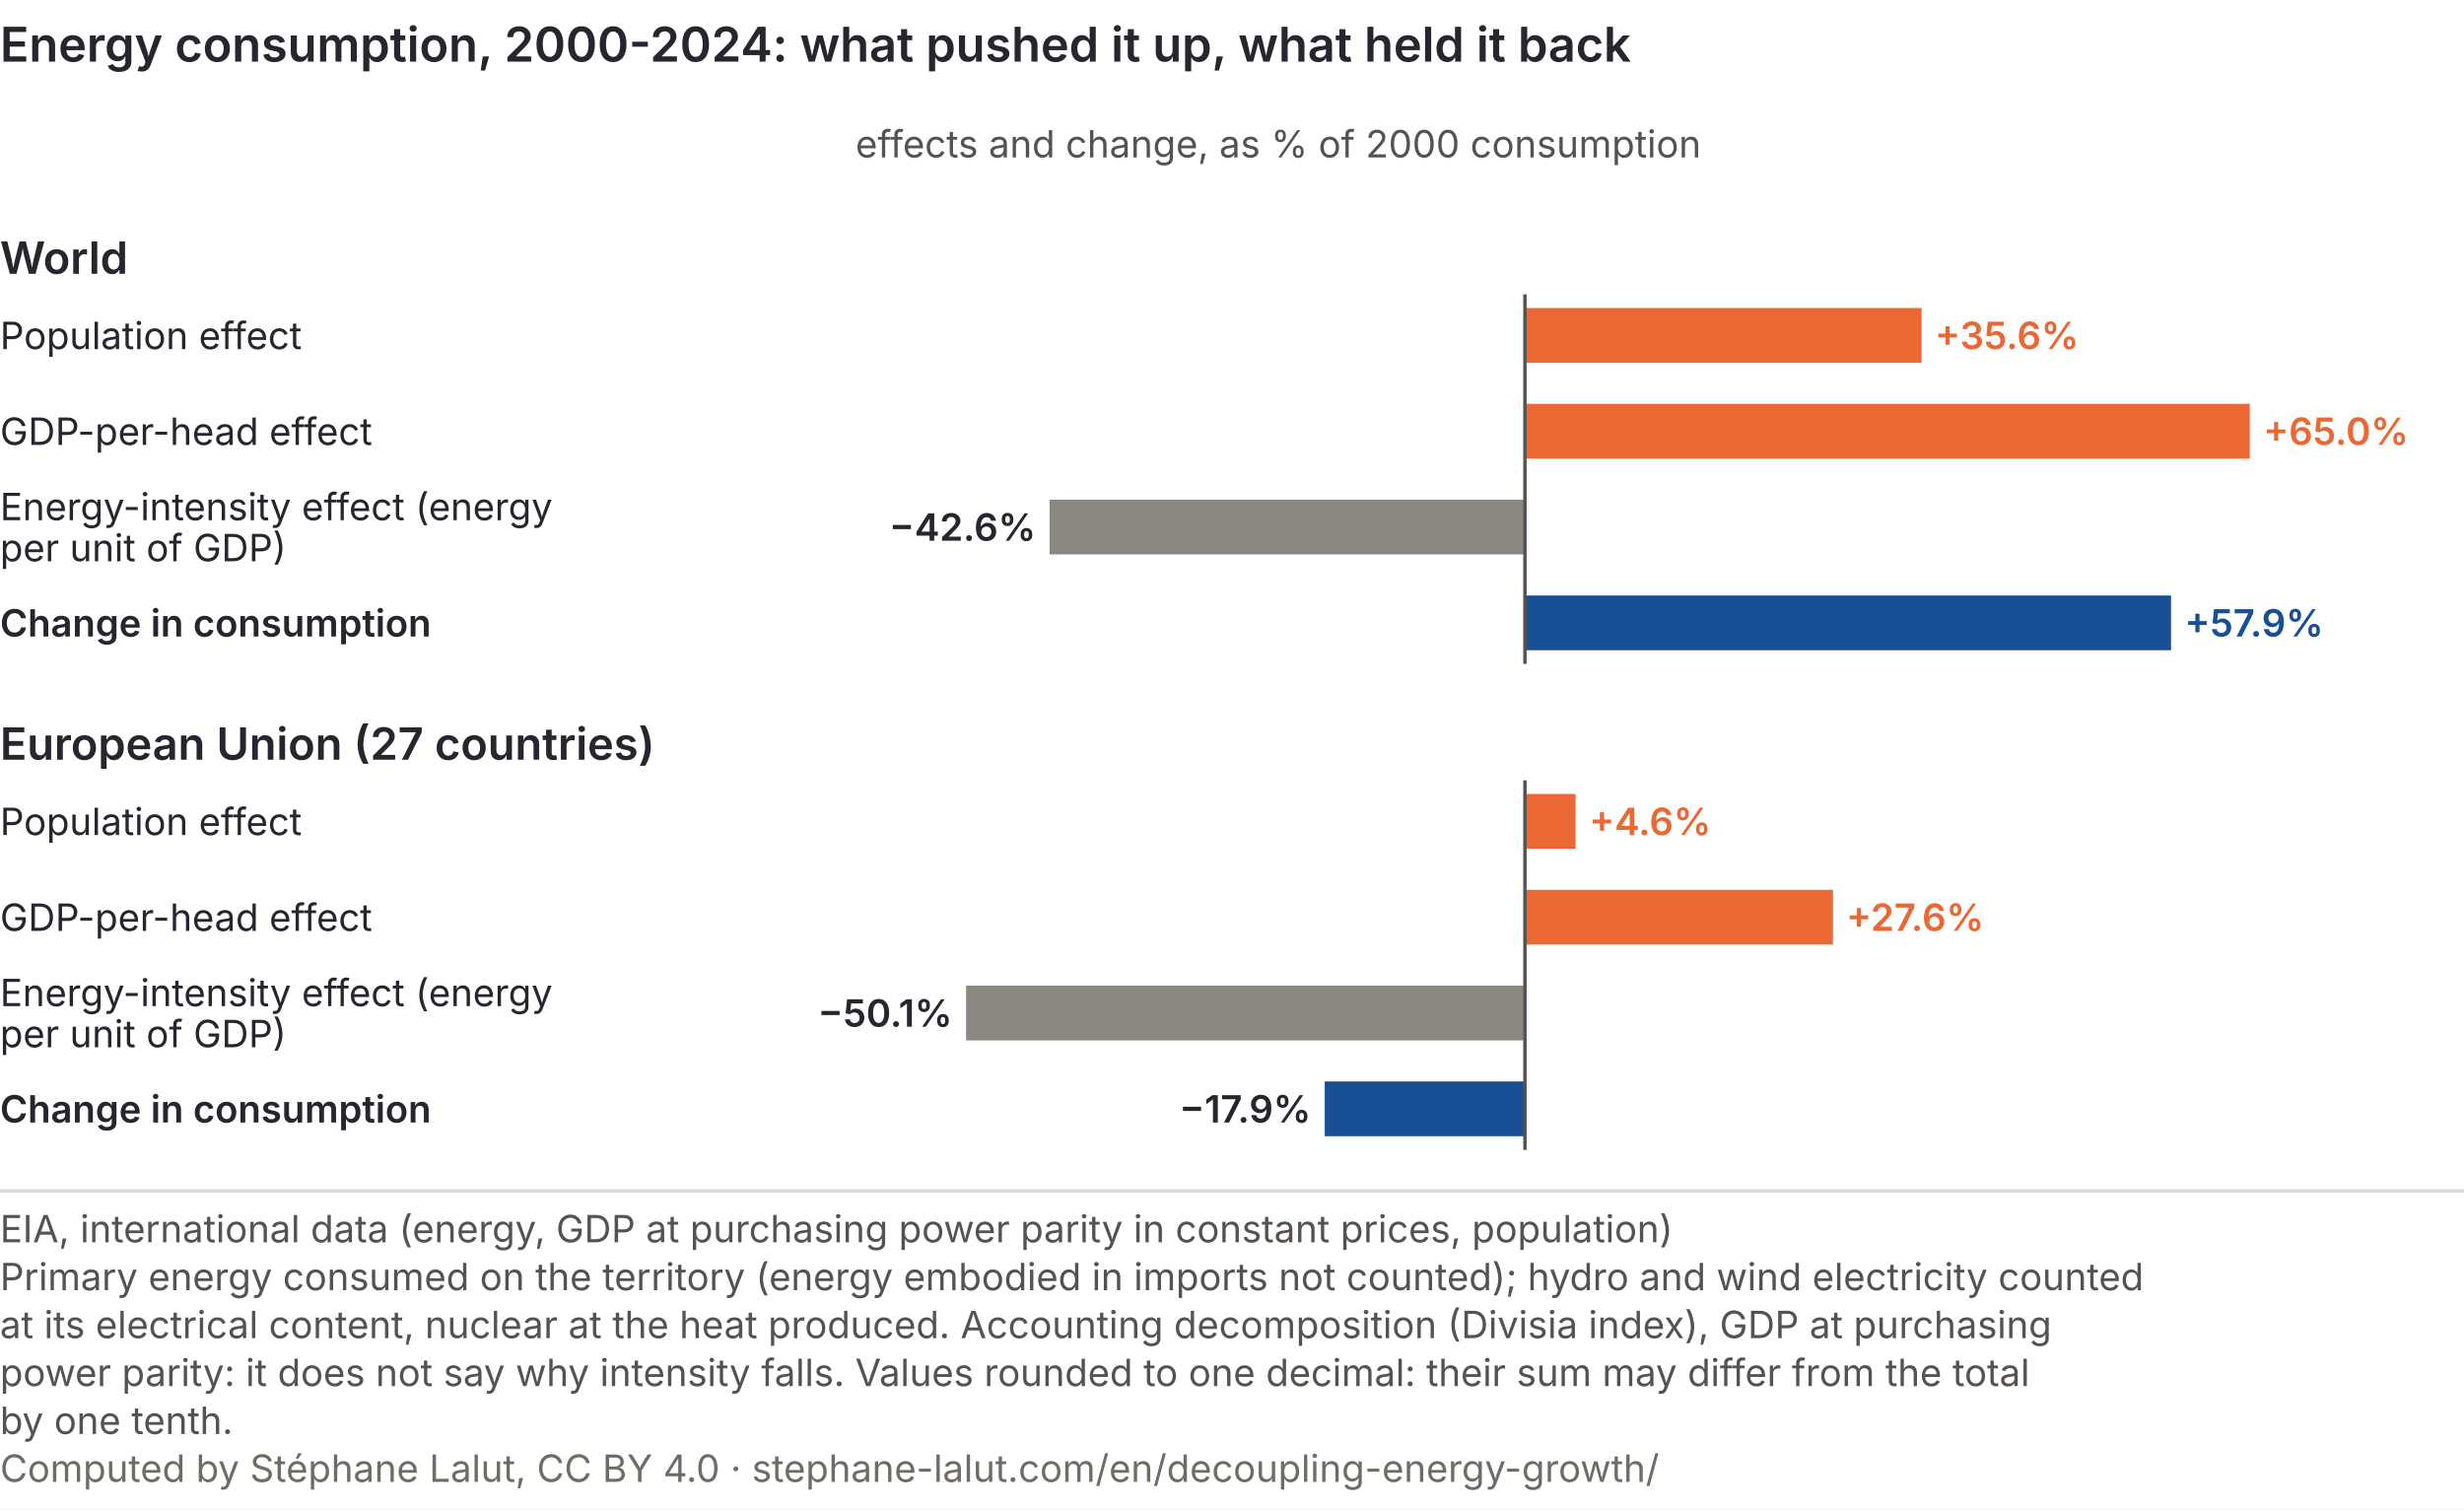
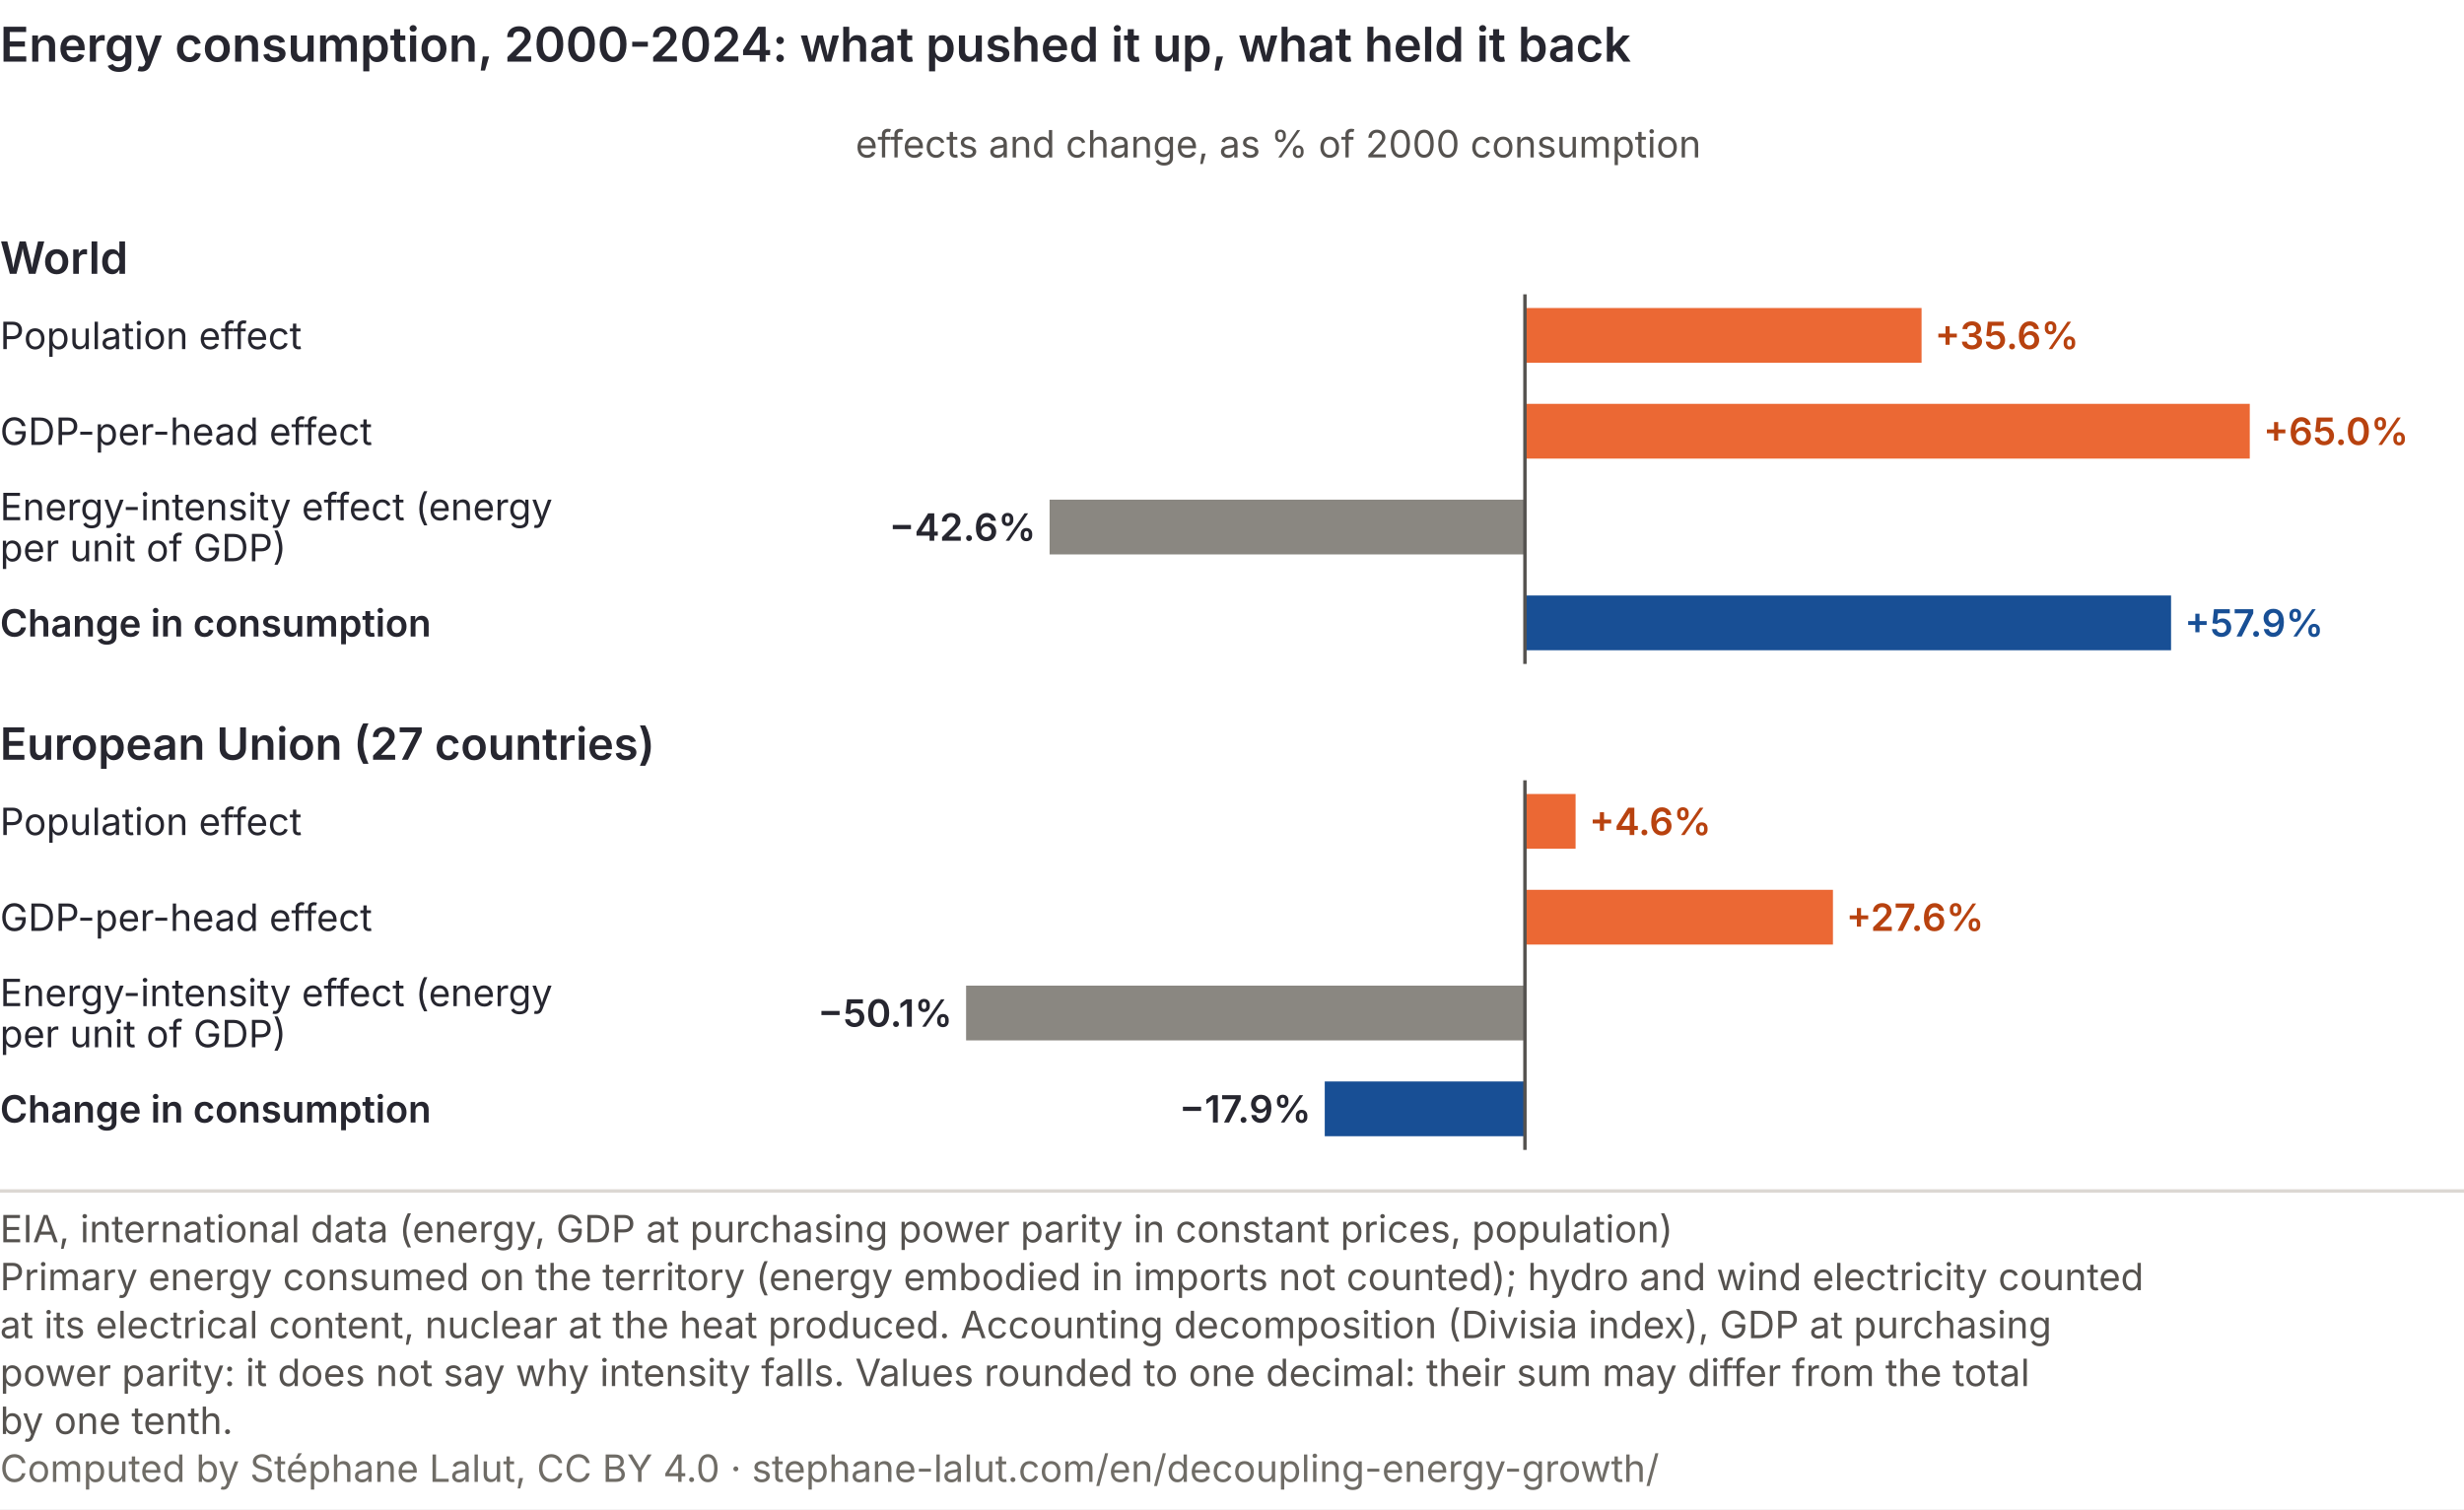
<svg xmlns="http://www.w3.org/2000/svg" viewBox="0 0 720 441" role="img" font-variant-numeric="tabular-nums" aria-labelledby="dc-t dc-d" font-family="Inter, 'Helvetica Neue', Arial, sans-serif">
  <rect width="720" height="441" fill="#ffffff" />
  <text x="0" y="18" font-size="14" font-weight="600" fill="#26262f">Energy consumption, 2000-2024: what pushed it up, what held it back</text>
  <text x="250" y="46" font-size="11" fill="#55524f">effects and change, as % of 2000 consumption</text>
  <text x="0" y="80" font-size="13" font-weight="600" fill="#26262f">World</text>
  <text x="0" y="102" font-size="11" fill="#26262f">Population effect</text>
  <rect x="445.6" y="90" width="115.9" height="16" fill="#eb6834" />
-   <text x="565.4" y="102" font-size="11" font-weight="600" fill="#eb6834">+35.6%</text>
+   <text x="565.4" y="102" font-size="11" font-weight="600" fill="#b8420f">+35.6%</text>
  <text x="0" y="130" font-size="11" fill="#26262f">GDP-per-head effect</text>
  <rect x="445.6" y="118" width="211.8" height="16" fill="#eb6834" />
-   <text x="661.4" y="130" font-size="11" font-weight="600" fill="#eb6834">+65.0%</text>
+   <text x="661.4" y="130" font-size="11" font-weight="600" fill="#b8420f">+65.0%</text>
  <text x="0" y="152" font-size="11" fill="#26262f">Energy-intensity effect (energy</text>
  <text x="0" y="164" font-size="11" fill="#26262f">per unit of GDP)</text>
  <rect x="306.7" y="146" width="138.9" height="16" fill="#8a8781" />
  <text x="302.7" y="158" font-size="11" font-weight="600" fill="#26262f" text-anchor="end">−42.6%</text>
  <text x="0" y="186" font-size="11" font-weight="600" fill="#26262f">Change in consumption</text>
  <rect x="445.6" y="174" width="188.8" height="16" fill="#184f95" />
  <text x="638.4" y="186" font-size="11" font-weight="600" fill="#184f95">+57.9%</text>
  <line x1="445.6" y1="86" x2="445.6" y2="194" stroke="#55524f" />
  <text x="0" y="222" font-size="13" font-weight="600" fill="#26262f">European Union (27 countries)</text>
  <text x="0" y="244" font-size="11" fill="#26262f">Population effect</text>
  <rect x="445.6" y="232" width="14.8" height="16" fill="#eb6834" />
-   <text x="464.4" y="244" font-size="11" font-weight="600" fill="#eb6834">+4.6%</text>
+   <text x="464.4" y="244" font-size="11" font-weight="600" fill="#b8420f">+4.6%</text>
  <text x="0" y="272" font-size="11" fill="#26262f">GDP-per-head effect</text>
  <rect x="445.6" y="260" width="90.0" height="16" fill="#eb6834" />
-   <text x="539.5" y="272" font-size="11" font-weight="600" fill="#eb6834">+27.6%</text>
+   <text x="539.5" y="272" font-size="11" font-weight="600" fill="#b8420f">+27.6%</text>
  <text x="0" y="294" font-size="11" fill="#26262f">Energy-intensity effect (energy</text>
  <text x="0" y="306" font-size="11" fill="#26262f">per unit of GDP)</text>
  <rect x="282.3" y="288" width="163.2" height="16" fill="#8a8781" />
  <text x="278.3" y="300" font-size="11" font-weight="600" fill="#26262f" text-anchor="end">−50.1%</text>
  <text x="0" y="328" font-size="11" font-weight="600" fill="#26262f">Change in consumption</text>
  <rect x="387.1" y="316" width="58.4" height="16" fill="#184f95" />
  <text x="383.1" y="328" font-size="11" font-weight="600" fill="#26262f" text-anchor="end">−17.9%</text>
  <line x1="445.6" y1="228" x2="445.6" y2="336" stroke="#55524f" />
  <line x1="0" y1="348.0" x2="720" y2="348.0" stroke="#dcd8d3" />
  <text class="pied-source" x="0" y="363.0" font-size="11" fill="#55524f">EIA, international data (energy, GDP at purchasing power parity in constant prices, population)</text>
  <text class="pied-note" x="0" y="377.0" font-size="11" fill="#55524f">Primary energy consumed on the territory (energy embodied in imports not counted); hydro and wind electricity counted</text>
  <text class="pied-note" x="0" y="391.0" font-size="11" fill="#55524f">at its electrical content, nuclear at the heat produced. Accounting decomposition (Divisia index), GDP at purchasing</text>
  <text class="pied-note" x="0" y="405.0" font-size="11" fill="#55524f">power parity: it does not say why intensity falls. Values rounded to one decimal: their sum may differ from the total</text>
  <text class="pied-note" x="0" y="419.0" font-size="11" fill="#55524f">by one tenth.</text>
  <text class="pied-licence" x="0" y="433.0" font-size="11" fill="#6f6c66">Computed by Stéphane Lalut, CC BY 4.0 · stephane-lalut.com/en/decoupling-energy-growth/</text>
</svg>
